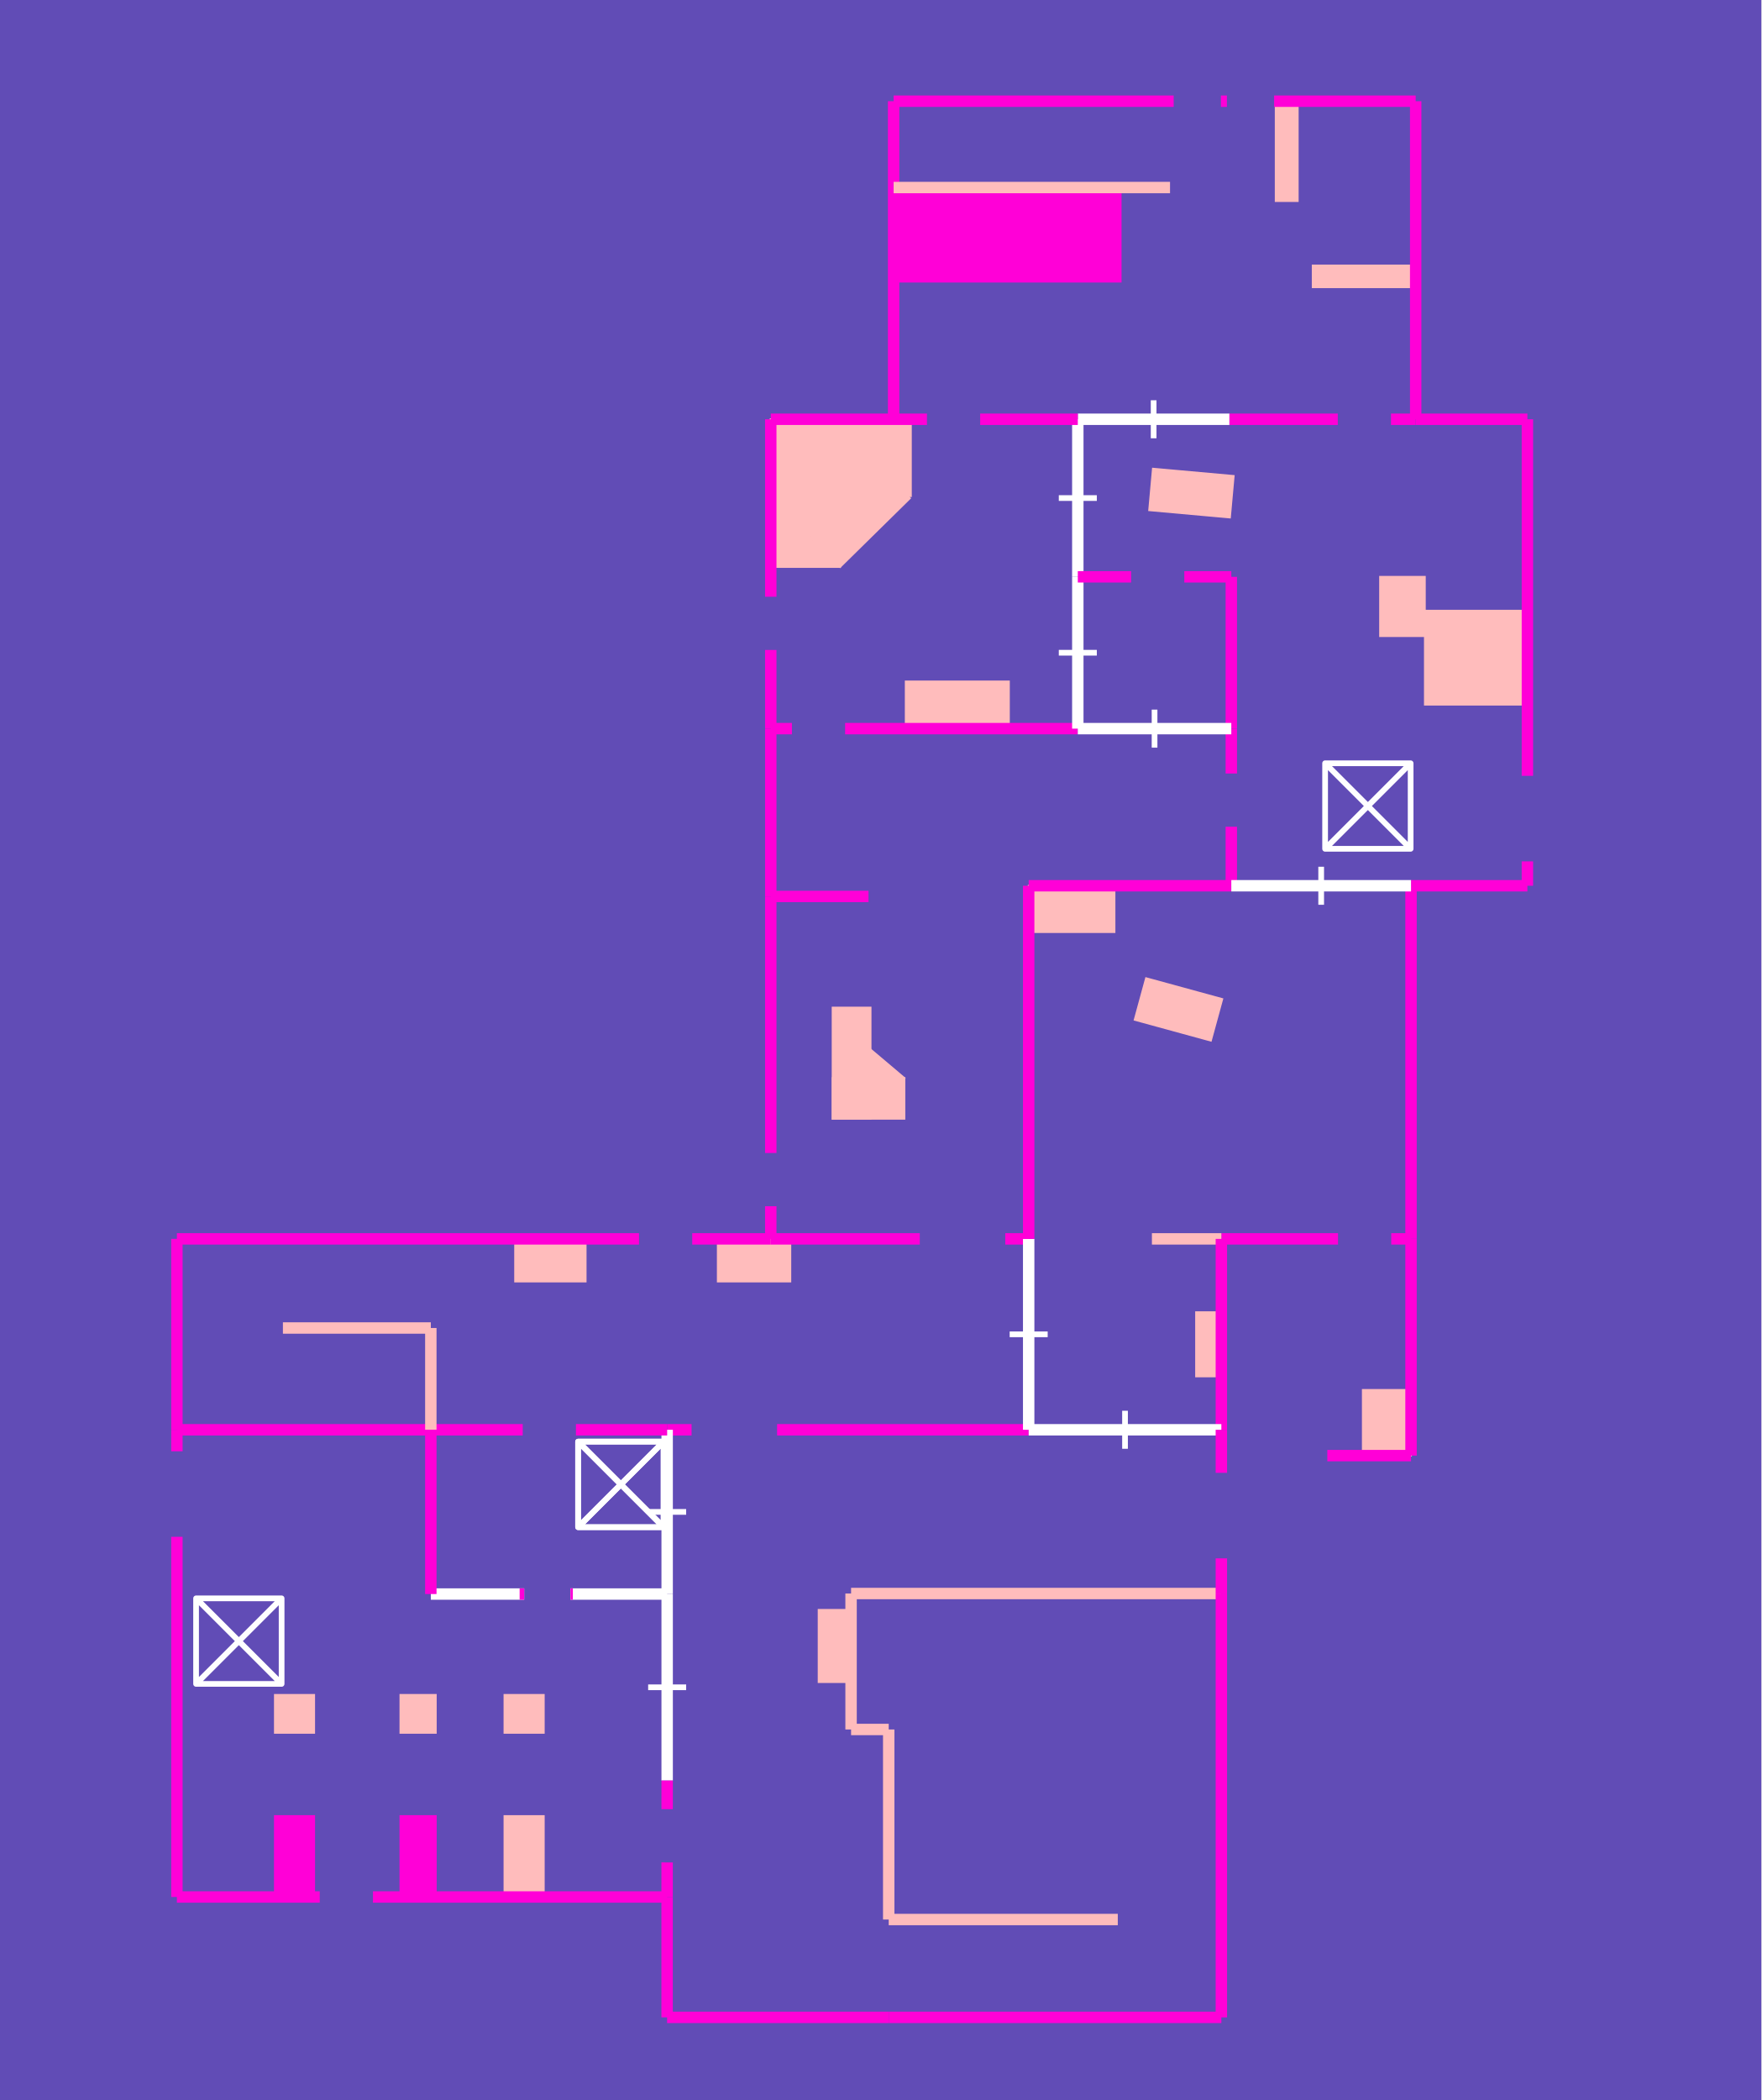
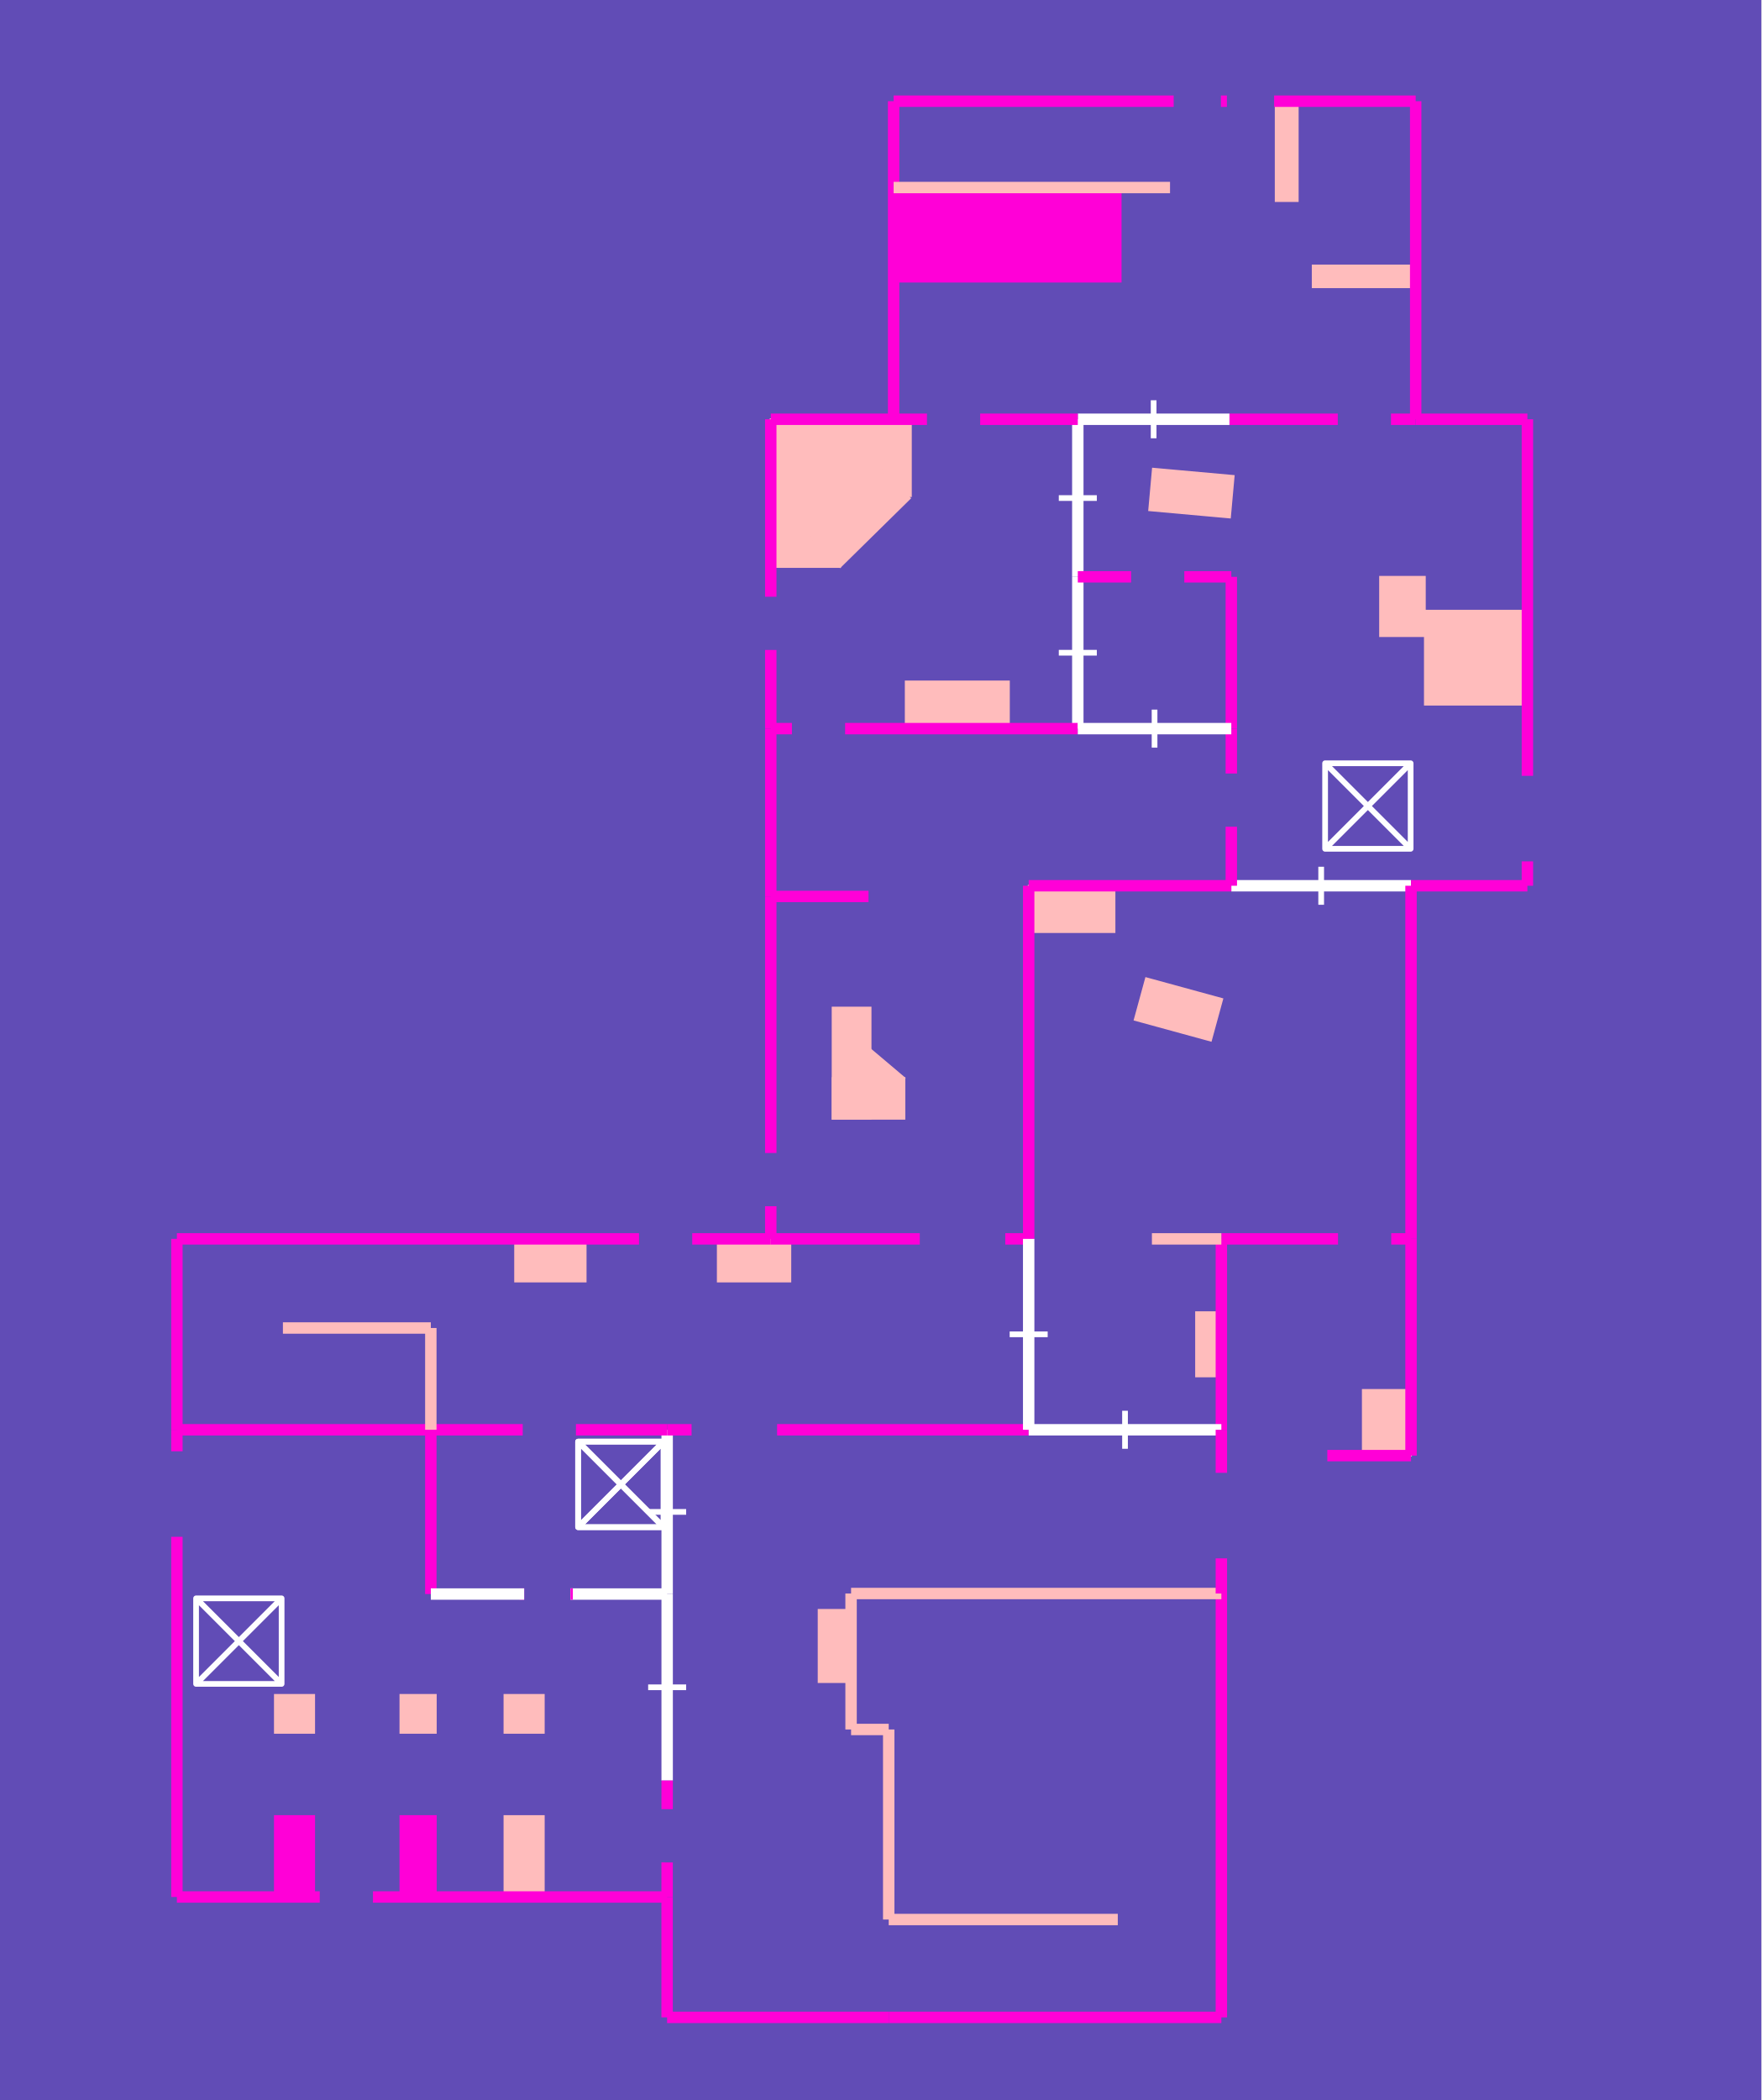
<svg xmlns="http://www.w3.org/2000/svg" viewBox="-335 -450 755 900">
  <rect fill="#614CB6" height="900" width="755" x="-335" y="-450" />
+   <path d="M319.717,188.285 L275.768,188.285 L275.768,147.994 L319.717,147.994 z" fill="#FFBCBC" stroke="#FFBCBC" stroke-width="0.75" transform="scale(1, -1)" />
+   <path d="M-101.903,-292.652 L-118.774,-292.652 L-118.774,-276.373 L-101.903,-276.373 z" fill="#FFBCBC" stroke="#FFBCBC" stroke-width="0.75" transform="scale(1, -1)" />
+   <path d="M159.186,249.153 L193.831,246.027 L192.223,228.201 L157.577,231.327 z" fill="#FFBCBC" stroke="#FFBCBC" stroke-width="0.75" transform="scale(1, -1)" />
+   <path d="M145.372,329.293 L48.053,329.293 L48.053,369.626 L145.372,369.626 z" fill="#FF00D7" stroke="#FF00D7" stroke-width="0.75" transform="scale(1, -1)" />
+   <path d="M-200.331,-292.652 L-217.177,-292.652 L-217.177,-276.373 L-200.331,-276.373 z" fill="#FFBCBC" stroke="#FFBCBC" stroke-width="0.75" transform="scale(1, -1)" />
+   <path d="M-163.375,-328.307 L-148.188,-328.307 L-148.188,-362.997 L-163.375,-362.997 z" fill="#FF00D7" stroke="#FF00D7" stroke-width="0.75" transform="scale(1, -1)" />
+   <path d="M55.455,237.367 L-4.608,237.367 L-4.608,270.313 L55.455,270.313 z" fill="#FFBCBC" stroke="#FFBCBC" stroke-width="0.75" transform="scale(1, -1)" />
+   <path d="M-4.608,270.313 L25.088,270.313 L25.088,207.001 L-4.608,207.001 z" fill="#FFBCBC" stroke="#FFBCBC" stroke-width="0.75" transform="scale(1, -1)" />
  <path d="M21.889,-29.474 L38.179,-29.474 L38.179,18.19 L21.889,18.19 z" fill="#FFBCBC" stroke="#FFBCBC" stroke-width="0.75" transform="scale(1, -1)" />
-   <path d="M-4.608,270.313 L25.088,270.313 L25.088,207.001 L-4.608,207.001 z" fill="#FFBCBC" stroke="#FFBCBC" stroke-width="0.75" transform="scale(1, -1)" />
-   <path d="M-163.375,-328.307 L-148.188,-328.307 L-148.188,-362.997 L-163.375,-362.997 z" fill="#FF00D7" stroke="#FF00D7" stroke-width="0.75" transform="scale(1, -1)" />
+   <path d="M29.703,-10.3 L38.423,0.021 L52.687,-12.031 L43.967,-22.352 z" fill="#FFBCBC" stroke="#FFBCBC" stroke-width="0.75" transform="scale(1, -1)" />
+   <path d="M249.165,-145.677 L269.837,-145.677 L269.837,-173.829 L249.165,-173.829 z" fill="#FFBCBC" stroke="#FFBCBC" stroke-width="0.75" transform="scale(1, -1)" />
+   <path d="M275.768,177.369 L256.561,177.369 L256.561,202.802 L275.768,202.802 z" fill="#FFBCBC" stroke="#FFBCBC" stroke-width="0.75" transform="scale(1, -1)" />
  <path d="M97.474,137.73 L53.231,137.73 L53.231,157.958 L97.474,157.958 z" fill="#FFBCBC" stroke="#FFBCBC" stroke-width="0.75" transform="scale(1, -1)" />
+   <path d="M3.788,-80.951 L-27.33,-80.951 L-27.33,-99.228 L3.788,-99.228 z" fill="#FFBCBC" stroke="#FFBCBC" stroke-width="0.75" transform="scale(1, -1)" />
+   <path d="M29.812,-239.937 L15.897,-239.937 L15.897,-270.907 L29.812,-270.907 z" fill="#FFBCBC" stroke="#FFBCBC" stroke-width="0.75" transform="scale(1, -1)" />
+   <path d="M211.818,406.63 L221.282,406.63 L221.282,363.824 L211.818,363.824 z" fill="#FFBCBC" stroke="#FFBCBC" stroke-width="0.75" transform="scale(1, -1)" />
  <path d="M227.68,336.23 L271.832,336.23 L271.832,326.887 L227.68,326.887 z" fill="#FFBCBC" stroke="#FFBCBC" stroke-width="0.75" transform="scale(1, -1)" />
+   <path d="M177.689,-139.895 L188.536,-139.895 L188.536,-112.365 L177.689,-112.365 z" fill="#FFBCBC" stroke="#FFBCBC" stroke-width="0.75" transform="scale(1, -1)" />
+   <path d="M52.687,-12.031 L21.889,-12.031 L21.889,-29.474 L52.687,-29.474 z" fill="#FFBCBC" stroke="#FFBCBC" stroke-width="0.75" transform="scale(1, -1)" />
+   <path d="M142.735,50.524 L105.942,50.524 L105.942,70.392 L142.735,70.392 z" fill="#FFBCBC" stroke="#FFBCBC" stroke-width="0.75" transform="scale(1, -1)" />
+   <path d="M-148.188,-292.652 L-163.375,-292.652 L-163.375,-276.373 L-148.188,-276.373 z" fill="#FFBCBC" stroke="#FFBCBC" stroke-width="0.75" transform="scale(1, -1)" />
+   <path d="M39.469,252.287 L55.036,236.461 L25.088,207.001 L9.52,222.827 z" fill="#FFBCBC" stroke="#FFBCBC" stroke-width="0.75" transform="scale(1, -1)" />
+   <path d="M-200.331,-362.997 L-217.177,-362.997 L-217.177,-328.307 L-200.331,-328.307 z" fill="#FF00D7" stroke="#FF00D7" stroke-width="0.75" transform="scale(1, -1)" />
  <path d="M-83.955,-80.951 L-114.204,-80.951 L-114.204,-99.228 L-83.955,-99.228 z" fill="#FFBCBC" stroke="#FFBCBC" stroke-width="0.75" transform="scale(1, -1)" />
-   <path d="M145.372,329.293 L48.053,329.293 L48.053,369.626 L145.372,369.626 z" fill="#FF00D7" stroke="#FF00D7" stroke-width="0.75" transform="scale(1, -1)" />
-   <path d="M211.818,406.63 L221.282,406.63 L221.282,363.824 L211.818,363.824 z" fill="#FFBCBC" stroke="#FFBCBC" stroke-width="0.75" transform="scale(1, -1)" />
-   <path d="M159.186,249.153 L193.831,246.027 L192.223,228.201 L157.577,231.327 z" fill="#FFBCBC" stroke="#FFBCBC" stroke-width="0.75" transform="scale(1, -1)" />
-   <path d="M29.703,-10.3 L38.423,0.021 L52.687,-12.031 L43.967,-22.352 z" fill="#FFBCBC" stroke="#FFBCBC" stroke-width="0.75" transform="scale(1, -1)" />
  <path d="M-118.774,-328.307 L-101.903,-328.307 L-101.903,-362.997 L-118.774,-362.997 z" fill="#FFBCBC" stroke="#FFBCBC" stroke-width="0.75" transform="scale(1, -1)" />
  <path d="M156.249,30.791 L188.939,21.843 L184.05,3.985 L151.361,12.933 z" fill="#FFBCBC" stroke="#FFBCBC" stroke-width="0.75" transform="scale(1, -1)" />
-   <path d="M177.689,-139.895 L188.536,-139.895 L188.536,-112.365 L177.689,-112.365 z" fill="#FFBCBC" stroke="#FFBCBC" stroke-width="0.75" transform="scale(1, -1)" />
-   <path d="M249.165,-145.677 L269.837,-145.677 L269.837,-173.829 L249.165,-173.829 z" fill="#FFBCBC" stroke="#FFBCBC" stroke-width="0.75" transform="scale(1, -1)" />
-   <path d="M-200.331,-292.652 L-217.177,-292.652 L-217.177,-276.373 L-200.331,-276.373 z" fill="#FFBCBC" stroke="#FFBCBC" stroke-width="0.75" transform="scale(1, -1)" />
-   <path d="M52.687,-12.031 L21.889,-12.031 L21.889,-29.474 L52.687,-29.474 z" fill="#FFBCBC" stroke="#FFBCBC" stroke-width="0.75" transform="scale(1, -1)" />
-   <path d="M142.735,50.524 L105.942,50.524 L105.942,70.392 L142.735,70.392 z" fill="#FFBCBC" stroke="#FFBCBC" stroke-width="0.75" transform="scale(1, -1)" />
-   <path d="M3.788,-80.951 L-27.33,-80.951 L-27.33,-99.228 L3.788,-99.228 z" fill="#FFBCBC" stroke="#FFBCBC" stroke-width="0.75" transform="scale(1, -1)" />
-   <path d="M-148.188,-292.652 L-163.375,-292.652 L-163.375,-276.373 L-148.188,-276.373 z" fill="#FFBCBC" stroke="#FFBCBC" stroke-width="0.75" transform="scale(1, -1)" />
-   <path d="M29.812,-239.937 L15.897,-239.937 L15.897,-270.907 L29.812,-270.907 z" fill="#FFBCBC" stroke="#FFBCBC" stroke-width="0.75" transform="scale(1, -1)" />
-   <path d="M275.768,177.369 L256.561,177.369 L256.561,202.802 L275.768,202.802 z" fill="#FFBCBC" stroke="#FFBCBC" stroke-width="0.75" transform="scale(1, -1)" />
-   <path d="M39.469,252.287 L55.036,236.461 L25.088,207.001 L9.52,222.827 z" fill="#FFBCBC" stroke="#FFBCBC" stroke-width="0.75" transform="scale(1, -1)" />
-   <path d="M319.717,188.285 L275.768,188.285 L275.768,147.994 L319.717,147.994 z" fill="#FFBCBC" stroke="#FFBCBC" stroke-width="0.75" transform="scale(1, -1)" />
-   <path d="M-101.903,-292.652 L-118.774,-292.652 L-118.774,-276.373 L-101.903,-276.373 z" fill="#FFBCBC" stroke="#FFBCBC" stroke-width="0.75" transform="scale(1, -1)" />
-   <path d="M55.455,237.367 L-4.608,237.367 L-4.608,270.313 L55.455,270.313 z" fill="#FFBCBC" stroke="#FFBCBC" stroke-width="0.75" transform="scale(1, -1)" />
-   <path d="M-200.331,-362.997 L-217.177,-362.997 L-217.177,-328.307 L-200.331,-328.307 z" fill="#FF00D7" stroke="#FF00D7" stroke-width="0.75" transform="scale(1, -1)" />
  <path d="M-87.201,-204.499 L-50.541,-167.839 L-87.201,-167.839 L-50.541,-204.499 L-87.201,-204.499 L-87.201,-167.839 L-50.541,-167.839 L-50.541,-204.499 z" fill="none" stroke="#FFFFFF" stroke-linejoin="round" stroke-width="2.444" transform="scale(1, -1)" />
+   <path d="M233.007,86.23 L269.667,122.889 L233.007,122.889 L269.667,86.23 L233.007,86.23 L233.007,122.889 L269.667,122.889 L269.667,86.23 z" fill="none" stroke="#FFFFFF" stroke-linejoin="round" stroke-width="2.444" transform="scale(1, -1)" />
  <path d="M-87.201,-204.499 L-50.541,-167.839 L-87.201,-167.839 L-50.541,-204.499 L-87.201,-204.499 L-87.201,-167.839 L-50.541,-167.839 L-50.541,-204.499 z" fill="none" stroke="#FFFFFF" stroke-linejoin="round" stroke-width="2.444" transform="scale(1, -1)" />
  <path d="M-250.948,-271.666 L-214.288,-235.006 L-250.948,-235.006 L-214.288,-271.666 L-250.948,-271.666 L-250.948,-235.006 L-214.288,-235.006 L-214.288,-271.666 z" fill="none" stroke="#FFFFFF" stroke-linejoin="round" stroke-width="2.444" transform="scale(1, -1)" />
-   <path d="M233.007,86.23 L269.667,122.889 L233.007,122.889 L269.667,86.23 L233.007,86.23 L233.007,122.889 L269.667,122.889 L269.667,86.23 z" fill="none" stroke="#FFFFFF" stroke-linejoin="round" stroke-width="2.444" transform="scale(1, -1)" />
-   <path d="M29.812,-232.935 L188.536,-232.935 z" fill="none" stroke="#FFBCBC" stroke-width="4.888" transform="scale(1, -1)" />
+   <path d="M-90.477,-233.16 L-49.024,-233.16 z" fill="none" stroke="#FFFFFF" stroke-width="4.888" transform="scale(1, -1)" />
+   <path d="M319.717,270.313 L319.717,117.5 z" fill="none" stroke="#FF00D7" stroke-width="4.888" transform="scale(1, -1)" />
+   <path d="M319.717,80.841 L319.717,70.392 z" fill="none" stroke="#FF00D7" stroke-width="4.888" transform="scale(1, -1)" />
+   <path d="M-259.174,-80.951 L-259.174,-162.76 z" fill="none" stroke="#FF00D7" stroke-width="4.888" transform="scale(1, -1)" />
+   <path d="M-49.048,-362.997 L-49.048,-414.583 z" fill="none" stroke="#FF00D7" stroke-width="4.888" transform="scale(1, -1)" />
+   <path d="M188.536,-414.583 L188.536,-232.935 z" fill="none" stroke="#FF00D7" stroke-width="4.888" transform="scale(1, -1)" />
+   <path d="M-49.048,-414.583 L45.949,-414.583 z" fill="none" stroke="#FF00D7" stroke-width="4.888" transform="scale(1, -1)" />
  <path d="M-4.608,270.313 L-4.608,194.257 z" fill="none" stroke="#FF00D7" stroke-width="4.888" transform="scale(1, -1)" />
  <path d="M-4.608,171.447 L-4.608,137.73 z" fill="none" stroke="#FF00D7" stroke-width="4.888" transform="scale(1, -1)" />
+   <path d="M29.812,-291.206 L45.949,-291.206 z" fill="none" stroke="#FFBCBC" stroke-width="4.888" transform="scale(1, -1)" />
+   <path d="M192.001,270.313 L238.437,270.313 z" fill="none" stroke="#FF00D7" stroke-width="4.888" transform="scale(1, -1)" />
+   <path d="M261.247,270.313 L271.832,270.313 z" fill="none" stroke="#FF00D7" stroke-width="4.888" transform="scale(1, -1)" />
+   <path d="M37.286,65.805 L-4.608,65.805 z" fill="none" stroke="#FF00D7" stroke-width="4.888" transform="scale(1, -1)" />
+   <path d="M48.053,270.313 L48.053,406.63 z" fill="none" stroke="#FF00D7" stroke-width="4.888" transform="scale(1, -1)" />
+   <path d="M45.949,-372.654 L45.949,-291.206 z" fill="none" stroke="#FFBCBC" stroke-width="4.888" transform="scale(1, -1)" />
+   <path d="M269.837,70.392 L192.801,70.392 z" fill="none" stroke="#FFFFFF" stroke-width="4.888" transform="scale(1, -1)" />
+   <path d="M231.319,78.539 L231.319,62.246 z" fill="none" stroke="#FFFFFF" stroke-width="2.444" transform="scale(1, -1)" />
+   <path d="M-49.024,-233.16 L-49.024,-162.76 z" fill="none" stroke="#FFFFFF" stroke-width="4.888" transform="scale(1, -1)" />
+   <path d="M-40.877,-197.96 L-57.17,-197.96 z" fill="none" stroke="#FFFFFF" stroke-width="2.444" transform="scale(1, -1)" />
+   <path d="M127.003,137.73 L127.003,202.786 z" fill="none" stroke="#FFFFFF" stroke-width="4.888" transform="scale(1, -1)" />
+   <path d="M135.15,170.258 L118.856,170.258 z" fill="none" stroke="#FFFFFF" stroke-width="2.444" transform="scale(1, -1)" />
+   <path d="M105.942,-80.951 L105.942,70.392 z" fill="none" stroke="#FF00D7" stroke-width="4.888" transform="scale(1, -1)" />
+   <path d="M105.942,70.392 L192.801,70.392 z" fill="none" stroke="#FF00D7" stroke-width="4.888" transform="scale(1, -1)" />
+   <path d="M-49.024,-313.086 L-49.024,-233.16 z" fill="none" stroke="#FFFFFF" stroke-width="4.888" transform="scale(1, -1)" />
+   <path d="M-40.877,-273.123 L-57.17,-273.123 z" fill="none" stroke="#FFFFFF" stroke-width="2.444" transform="scale(1, -1)" />
+   <path d="M127.003,137.73 L27.261,137.73 z" fill="none" stroke="#FF00D7" stroke-width="4.888" transform="scale(1, -1)" />
+   <path d="M4.451,137.73 L-4.608,137.73 z" fill="none" stroke="#FF00D7" stroke-width="4.888" transform="scale(1, -1)" />
+   <path d="M-150.326,-162.76 L-110.936,-162.76 z" fill="none" stroke="#FF00D7" stroke-width="4.888" transform="scale(1, -1)" />
+   <path d="M-88.126,-162.76 L-49.024,-162.76 z" fill="none" stroke="#FF00D7" stroke-width="4.888" transform="scale(1, -1)" />
+   <path d="M-4.608,65.805 L-4.608,-44.142 z" fill="none" stroke="#FF00D7" stroke-width="4.888" transform="scale(1, -1)" />
+   <path d="M-4.608,-66.952 L-4.608,-80.951 z" fill="none" stroke="#FF00D7" stroke-width="4.888" transform="scale(1, -1)" />
+   <path d="M192.801,202.786 L192.801,137.73 z" fill="none" stroke="#FF00D7" stroke-width="4.888" transform="scale(1, -1)" />
+   <path d="M127.003,270.313 L192.001,270.313 z" fill="none" stroke="#FFFFFF" stroke-width="4.888" transform="scale(1, -1)" />
+   <path d="M159.502,262.167 L159.502,278.46 z" fill="none" stroke="#FFFFFF" stroke-width="2.444" transform="scale(1, -1)" />
+   <path d="M-49.024,-162.76 L-38.559,-162.76 z" fill="none" stroke="#FF00D7" stroke-width="4.888" transform="scale(1, -1)" />
+   <path d="M-1.899,-162.76 L105.942,-162.76 z" fill="none" stroke="#FF00D7" stroke-width="4.888" transform="scale(1, -1)" />
+   <path d="M188.536,-80.951 L188.536,-162.76 z" fill="none" stroke="#FF00D7" stroke-width="4.888" transform="scale(1, -1)" />
+   <path d="M127.003,202.786 L127.003,270.313 z" fill="none" stroke="#FFFFFF" stroke-width="4.888" transform="scale(1, -1)" />
+   <path d="M135.15,236.549 L118.856,236.549 z" fill="none" stroke="#FFFFFF" stroke-width="2.444" transform="scale(1, -1)" />
+   <path d="M-259.174,-362.997 L-259.174,-208.634 z" fill="none" stroke="#FF00D7" stroke-width="4.888" transform="scale(1, -1)" />
+   <path d="M-259.174,-171.974 L-259.174,-162.76 z" fill="none" stroke="#FF00D7" stroke-width="4.888" transform="scale(1, -1)" />
+   <path d="M-4.608,-80.951 L-38.278,-80.951 z" fill="none" stroke="#FF00D7" stroke-width="4.888" transform="scale(1, -1)" />
+   <path d="M-61.089,-80.951 L-259.174,-80.951 z" fill="none" stroke="#FF00D7" stroke-width="4.888" transform="scale(1, -1)" />
+   <path d="M-4.608,-80.951 L59.253,-80.951 z" fill="none" stroke="#FF00D7" stroke-width="4.888" transform="scale(1, -1)" />
+   <path d="M95.913,-80.951 L105.942,-80.951 z" fill="none" stroke="#FF00D7" stroke-width="4.888" transform="scale(1, -1)" />
+   <path d="M-4.608,270.313 L62.335,270.313 z" fill="none" stroke="#FF00D7" stroke-width="4.888" transform="scale(1, -1)" />
+   <path d="M85.146,270.313 L127.003,270.313 z" fill="none" stroke="#FF00D7" stroke-width="4.888" transform="scale(1, -1)" />
+   <path d="M45.949,-414.583 L188.536,-414.583 z" fill="none" stroke="#FF00D7" stroke-width="4.888" transform="scale(1, -1)" />
+   <path d="M271.832,406.63 L271.832,270.313 z" fill="none" stroke="#FF00D7" stroke-width="4.888" transform="scale(1, -1)" />
+   <path d="M29.812,-232.935 L29.812,-291.206 z" fill="none" stroke="#FFBCBC" stroke-width="4.888" transform="scale(1, -1)" />
+   <path d="M-150.326,-162.76 L-150.326,-233.16 z" fill="none" stroke="#FF00D7" stroke-width="4.888" transform="scale(1, -1)" />
+   <path d="M-110.309,-233.16 L-112.262,-233.16 z" fill="none" stroke="#FF00D7" stroke-width="4.888" transform="scale(1, -1)" />
+   <path d="M-89.452,-233.16 L-90.477,-233.16 z" fill="none" stroke="#FF00D7" stroke-width="4.888" transform="scale(1, -1)" />
+   <path d="M-49.024,-313.086 L-49.03,-325.37 z" fill="none" stroke="#FF00D7" stroke-width="4.888" transform="scale(1, -1)" />
+   <path d="M-49.041,-348.181 L-49.048,-362.997 z" fill="none" stroke="#FF00D7" stroke-width="4.888" transform="scale(1, -1)" />
+   <path d="M105.942,-162.76 L188.536,-162.76 z" fill="none" stroke="#FFFFFF" stroke-width="4.888" transform="scale(1, -1)" />
+   <path d="M147.239,-170.906 L147.239,-154.613 z" fill="none" stroke="#FFFFFF" stroke-width="2.444" transform="scale(1, -1)" />
+   <path d="M192.801,202.786 L172.653,202.786 z" fill="none" stroke="#FF00D7" stroke-width="4.888" transform="scale(1, -1)" />
+   <path d="M149.843,202.786 L127.003,202.786 z" fill="none" stroke="#FF00D7" stroke-width="4.888" transform="scale(1, -1)" />
+   <path d="M192.801,70.392 L192.801,95.688 z" fill="none" stroke="#FF00D7" stroke-width="4.888" transform="scale(1, -1)" />
+   <path d="M192.801,118.498 L192.801,137.73 z" fill="none" stroke="#FF00D7" stroke-width="4.888" transform="scale(1, -1)" />
  <path d="M-150.326,-233.16 L-110.309,-233.16 z" fill="none" stroke="#FFFFFF" stroke-width="4.888" transform="scale(1, -1)" />
-   <path d="M45.949,-414.583 L188.536,-414.583 z" fill="none" stroke="#FF00D7" stroke-width="4.888" transform="scale(1, -1)" />
+   <path d="M192.801,137.73 L127.003,137.73 z" fill="none" stroke="#FFFFFF" stroke-width="4.888" transform="scale(1, -1)" />
+   <path d="M159.902,145.877 L159.902,129.584 z" fill="none" stroke="#FFFFFF" stroke-width="2.444" transform="scale(1, -1)" />
+   <path d="M-4.608,137.73 L-4.608,65.805 z" fill="none" stroke="#FF00D7" stroke-width="4.888" transform="scale(1, -1)" />
+   <path d="M-213.728,-119.145 L-150.326,-119.145 z" fill="none" stroke="#FFBCBC" stroke-width="4.888" transform="scale(1, -1)" />
+   <path d="M319.717,70.392 L269.837,70.392 z" fill="none" stroke="#FF00D7" stroke-width="4.888" transform="scale(1, -1)" />
+   <path d="M-259.174,-162.76 L-150.326,-162.76 z" fill="none" stroke="#FF00D7" stroke-width="4.888" transform="scale(1, -1)" />
+   <path d="M29.812,-232.935 L188.536,-232.935 z" fill="none" stroke="#FFBCBC" stroke-width="4.888" transform="scale(1, -1)" />
+   <path d="M188.536,-80.951 L238.54,-80.951 z" fill="none" stroke="#FF00D7" stroke-width="4.888" transform="scale(1, -1)" />
+   <path d="M261.35,-80.951 L269.837,-80.951 z" fill="none" stroke="#FF00D7" stroke-width="4.888" transform="scale(1, -1)" />
+   <path d="M269.837,-173.829 L233.954,-173.829 z" fill="none" stroke="#FF00D7" stroke-width="4.888" transform="scale(1, -1)" />
+   <path d="M-259.174,-362.997 L-197.941,-362.997 z" fill="none" stroke="#FF00D7" stroke-width="4.888" transform="scale(1, -1)" />
+   <path d="M-175.13,-362.997 L-49.048,-362.997 z" fill="none" stroke="#FF00D7" stroke-width="4.888" transform="scale(1, -1)" />
+   <path d="M158.766,-80.951 L188.536,-80.951 z" fill="none" stroke="#FFBCBC" stroke-width="4.888" transform="scale(1, -1)" />
  <path d="M48.053,406.63 L168.098,406.63 z" fill="none" stroke="#FF00D7" stroke-width="4.888" transform="scale(1, -1)" />
  <path d="M190.908,406.63 L188.338,406.63 z" fill="none" stroke="#FF00D7" stroke-width="4.888" transform="scale(1, -1)" />
  <path d="M211.149,406.63 L271.832,406.63 z" fill="none" stroke="#FF00D7" stroke-width="4.888" transform="scale(1, -1)" />
-   <path d="M-49.024,-162.76 L-38.559,-162.76 z" fill="none" stroke="#FF00D7" stroke-width="4.888" transform="scale(1, -1)" />
-   <path d="M-1.899,-162.76 L105.942,-162.76 z" fill="none" stroke="#FF00D7" stroke-width="4.888" transform="scale(1, -1)" />
-   <path d="M188.536,-80.951 L238.54,-80.951 z" fill="none" stroke="#FF00D7" stroke-width="4.888" transform="scale(1, -1)" />
-   <path d="M261.35,-80.951 L269.837,-80.951 z" fill="none" stroke="#FF00D7" stroke-width="4.888" transform="scale(1, -1)" />
-   <path d="M158.766,-80.951 L188.536,-80.951 z" fill="none" stroke="#FFBCBC" stroke-width="4.888" transform="scale(1, -1)" />
-   <path d="M269.837,-173.829 L233.954,-173.829 z" fill="none" stroke="#FF00D7" stroke-width="4.888" transform="scale(1, -1)" />
+   <path d="M269.837,-80.951 L269.837,-173.829 z" fill="none" stroke="#FF00D7" stroke-width="4.888" transform="scale(1, -1)" />
+   <path d="M269.837,-80.951 L269.837,70.392 z" fill="none" stroke="#FF00D7" stroke-width="4.888" transform="scale(1, -1)" />
+   <path d="M48.053,369.626 L166.531,369.626 z" fill="none" stroke="#FFBCBC" stroke-width="4.888" transform="scale(1, -1)" />
  <path d="M144.14,-372.654 L45.949,-372.654 z" fill="none" stroke="#FFBCBC" stroke-width="4.888" transform="scale(1, -1)" />
-   <path d="M48.053,270.313 L48.053,406.63 z" fill="none" stroke="#FF00D7" stroke-width="4.888" transform="scale(1, -1)" />
-   <path d="M-4.608,-80.951 L59.253,-80.951 z" fill="none" stroke="#FF00D7" stroke-width="4.888" transform="scale(1, -1)" />
-   <path d="M95.913,-80.951 L105.942,-80.951 z" fill="none" stroke="#FF00D7" stroke-width="4.888" transform="scale(1, -1)" />
-   <path d="M192.801,202.786 L192.801,137.73 z" fill="none" stroke="#FF00D7" stroke-width="4.888" transform="scale(1, -1)" />
-   <path d="M188.536,-80.951 L188.536,-162.76 z" fill="none" stroke="#FF00D7" stroke-width="4.888" transform="scale(1, -1)" />
-   <path d="M269.837,-80.951 L269.837,70.392 z" fill="none" stroke="#FF00D7" stroke-width="4.888" transform="scale(1, -1)" />
-   <path d="M-259.174,-362.997 L-259.174,-208.634 z" fill="none" stroke="#FF00D7" stroke-width="4.888" transform="scale(1, -1)" />
-   <path d="M-259.174,-171.974 L-259.174,-162.76 z" fill="none" stroke="#FF00D7" stroke-width="4.888" transform="scale(1, -1)" />
-   <path d="M192.801,70.392 L192.801,95.688 z" fill="none" stroke="#FF00D7" stroke-width="4.888" transform="scale(1, -1)" />
-   <path d="M192.801,118.498 L192.801,137.73 z" fill="none" stroke="#FF00D7" stroke-width="4.888" transform="scale(1, -1)" />
-   <path d="M127.003,202.786 L127.003,270.313 z" fill="none" stroke="#FFFFFF" stroke-width="4.888" transform="scale(1, -1)" />
-   <path d="M135.15,236.549 L118.856,236.549 z" fill="none" stroke="#FFFFFF" stroke-width="2.444" transform="scale(1, -1)" />
-   <path d="M-49.024,-233.16 L-49.024,-162.76 z" fill="none" stroke="#FFFFFF" stroke-width="4.888" transform="scale(1, -1)" />
-   <path d="M-40.877,-197.96 L-57.17,-197.96 z" fill="none" stroke="#FFFFFF" stroke-width="2.444" transform="scale(1, -1)" />
-   <path d="M188.536,-414.583 L188.536,-232.935 z" fill="none" stroke="#FF00D7" stroke-width="4.888" transform="scale(1, -1)" />
-   <path d="M29.812,-232.935 L29.812,-291.206 z" fill="none" stroke="#FFBCBC" stroke-width="4.888" transform="scale(1, -1)" />
-   <path d="M-4.608,65.805 L-4.608,-44.142 z" fill="none" stroke="#FF00D7" stroke-width="4.888" transform="scale(1, -1)" />
-   <path d="M-4.608,-66.952 L-4.608,-80.951 z" fill="none" stroke="#FF00D7" stroke-width="4.888" transform="scale(1, -1)" />
-   <path d="M127.003,137.73 L27.261,137.73 z" fill="none" stroke="#FF00D7" stroke-width="4.888" transform="scale(1, -1)" />
-   <path d="M4.451,137.73 L-4.608,137.73 z" fill="none" stroke="#FF00D7" stroke-width="4.888" transform="scale(1, -1)" />
-   <path d="M105.942,70.392 L192.801,70.392 z" fill="none" stroke="#FF00D7" stroke-width="4.888" transform="scale(1, -1)" />
-   <path d="M105.942,-162.76 L188.536,-162.76 z" fill="none" stroke="#FFFFFF" stroke-width="4.888" transform="scale(1, -1)" />
-   <path d="M147.239,-170.906 L147.239,-154.613 z" fill="none" stroke="#FFFFFF" stroke-width="2.444" transform="scale(1, -1)" />
-   <path d="M-49.024,-313.086 L-49.024,-233.16 z" fill="none" stroke="#FFFFFF" stroke-width="4.888" transform="scale(1, -1)" />
-   <path d="M-40.877,-273.123 L-57.17,-273.123 z" fill="none" stroke="#FFFFFF" stroke-width="2.444" transform="scale(1, -1)" />
-   <path d="M127.003,270.313 L192.001,270.313 z" fill="none" stroke="#FFFFFF" stroke-width="4.888" transform="scale(1, -1)" />
-   <path d="M159.502,262.167 L159.502,278.46 z" fill="none" stroke="#FFFFFF" stroke-width="2.444" transform="scale(1, -1)" />
-   <path d="M-150.326,-162.76 L-110.936,-162.76 z" fill="none" stroke="#FF00D7" stroke-width="4.888" transform="scale(1, -1)" />
-   <path d="M-88.126,-162.76 L-49.024,-162.76 z" fill="none" stroke="#FF00D7" stroke-width="4.888" transform="scale(1, -1)" />
-   <path d="M-90.477,-233.16 L-49.024,-233.16 z" fill="none" stroke="#FFFFFF" stroke-width="4.888" transform="scale(1, -1)" />
-   <path d="M-49.048,-414.583 L45.949,-414.583 z" fill="none" stroke="#FF00D7" stroke-width="4.888" transform="scale(1, -1)" />
-   <path d="M269.837,-80.951 L269.837,-173.829 z" fill="none" stroke="#FF00D7" stroke-width="4.888" transform="scale(1, -1)" />
-   <path d="M45.949,-372.654 L45.949,-291.206 z" fill="none" stroke="#FFBCBC" stroke-width="4.888" transform="scale(1, -1)" />
-   <path d="M271.832,406.63 L271.832,270.313 z" fill="none" stroke="#FF00D7" stroke-width="4.888" transform="scale(1, -1)" />
-   <path d="M-49.048,-362.997 L-49.048,-414.583 z" fill="none" stroke="#FF00D7" stroke-width="4.888" transform="scale(1, -1)" />
-   <path d="M-4.608,-80.951 L-38.278,-80.951 z" fill="none" stroke="#FF00D7" stroke-width="4.888" transform="scale(1, -1)" />
-   <path d="M-61.089,-80.951 L-259.174,-80.951 z" fill="none" stroke="#FF00D7" stroke-width="4.888" transform="scale(1, -1)" />
-   <path d="M319.717,270.313 L319.717,117.5 z" fill="none" stroke="#FF00D7" stroke-width="4.888" transform="scale(1, -1)" />
-   <path d="M319.717,80.841 L319.717,70.392 z" fill="none" stroke="#FF00D7" stroke-width="4.888" transform="scale(1, -1)" />
-   <path d="M-49.024,-313.086 L-49.03,-325.37 z" fill="none" stroke="#FF00D7" stroke-width="4.888" transform="scale(1, -1)" />
-   <path d="M-49.041,-348.181 L-49.048,-362.997 z" fill="none" stroke="#FF00D7" stroke-width="4.888" transform="scale(1, -1)" />
-   <path d="M-259.174,-162.76 L-150.326,-162.76 z" fill="none" stroke="#FF00D7" stroke-width="4.888" transform="scale(1, -1)" />
  <path d="M-150.326,-119.145 L-150.326,-162.76 z" fill="none" stroke="#FFBCBC" stroke-width="4.888" transform="scale(1, -1)" />
-   <path d="M127.003,137.73 L127.003,202.786 z" fill="none" stroke="#FFFFFF" stroke-width="4.888" transform="scale(1, -1)" />
-   <path d="M135.15,170.258 L118.856,170.258 z" fill="none" stroke="#FFFFFF" stroke-width="2.444" transform="scale(1, -1)" />
-   <path d="M-259.174,-80.951 L-259.174,-162.76 z" fill="none" stroke="#FF00D7" stroke-width="4.888" transform="scale(1, -1)" />
  <path d="M188.536,-162.76 L188.536,-181.21 z" fill="none" stroke="#FF00D7" stroke-width="4.888" transform="scale(1, -1)" />
  <path d="M188.536,-217.869 L188.536,-232.935 z" fill="none" stroke="#FF00D7" stroke-width="4.888" transform="scale(1, -1)" />
-   <path d="M-4.608,270.313 L62.335,270.313 z" fill="none" stroke="#FF00D7" stroke-width="4.888" transform="scale(1, -1)" />
-   <path d="M85.146,270.313 L127.003,270.313 z" fill="none" stroke="#FF00D7" stroke-width="4.888" transform="scale(1, -1)" />
-   <path d="M-150.326,-162.76 L-150.326,-233.16 z" fill="none" stroke="#FF00D7" stroke-width="4.888" transform="scale(1, -1)" />
-   <path d="M29.812,-291.206 L45.949,-291.206 z" fill="none" stroke="#FFBCBC" stroke-width="4.888" transform="scale(1, -1)" />
  <path d="M105.942,-162.76 L105.942,-80.951 z" fill="none" stroke="#FFFFFF" stroke-width="4.888" transform="scale(1, -1)" />
  <path d="M114.089,-121.855 L97.796,-121.855 z" fill="none" stroke="#FFFFFF" stroke-width="2.444" transform="scale(1, -1)" />
-   <path d="M105.942,-80.951 L105.942,70.392 z" fill="none" stroke="#FF00D7" stroke-width="4.888" transform="scale(1, -1)" />
-   <path d="M-259.174,-362.997 L-197.941,-362.997 z" fill="none" stroke="#FF00D7" stroke-width="4.888" transform="scale(1, -1)" />
-   <path d="M-175.13,-362.997 L-49.048,-362.997 z" fill="none" stroke="#FF00D7" stroke-width="4.888" transform="scale(1, -1)" />
-   <path d="M-110.309,-233.16 L-112.262,-233.16 z" fill="none" stroke="#FF00D7" stroke-width="4.888" transform="scale(1, -1)" />
-   <path d="M-89.452,-233.16 L-90.477,-233.16 z" fill="none" stroke="#FF00D7" stroke-width="4.888" transform="scale(1, -1)" />
-   <path d="M319.717,70.392 L269.837,70.392 z" fill="none" stroke="#FF00D7" stroke-width="4.888" transform="scale(1, -1)" />
-   <path d="M192.801,137.73 L127.003,137.73 z" fill="none" stroke="#FFFFFF" stroke-width="4.888" transform="scale(1, -1)" />
-   <path d="M159.902,145.877 L159.902,129.584 z" fill="none" stroke="#FFFFFF" stroke-width="2.444" transform="scale(1, -1)" />
-   <path d="M192.801,202.786 L172.653,202.786 z" fill="none" stroke="#FF00D7" stroke-width="4.888" transform="scale(1, -1)" />
-   <path d="M149.843,202.786 L127.003,202.786 z" fill="none" stroke="#FF00D7" stroke-width="4.888" transform="scale(1, -1)" />
-   <path d="M48.053,369.626 L166.531,369.626 z" fill="none" stroke="#FFBCBC" stroke-width="4.888" transform="scale(1, -1)" />
-   <path d="M-4.608,137.73 L-4.608,65.805 z" fill="none" stroke="#FF00D7" stroke-width="4.888" transform="scale(1, -1)" />
  <path d="M319.717,270.313 L271.832,270.313 z" fill="none" stroke="#FF00D7" stroke-width="4.888" transform="scale(1, -1)" />
-   <path d="M192.001,270.313 L238.437,270.313 z" fill="none" stroke="#FF00D7" stroke-width="4.888" transform="scale(1, -1)" />
-   <path d="M261.247,270.313 L271.832,270.313 z" fill="none" stroke="#FF00D7" stroke-width="4.888" transform="scale(1, -1)" />
-   <path d="M37.286,65.805 L-4.608,65.805 z" fill="none" stroke="#FF00D7" stroke-width="4.888" transform="scale(1, -1)" />
-   <path d="M269.837,70.392 L192.801,70.392 z" fill="none" stroke="#FFFFFF" stroke-width="4.888" transform="scale(1, -1)" />
-   <path d="M231.319,78.539 L231.319,62.246 z" fill="none" stroke="#FFFFFF" stroke-width="2.444" transform="scale(1, -1)" />
-   <path d="M-213.728,-119.145 L-150.326,-119.145 z" fill="none" stroke="#FFBCBC" stroke-width="4.888" transform="scale(1, -1)" />
</svg>
